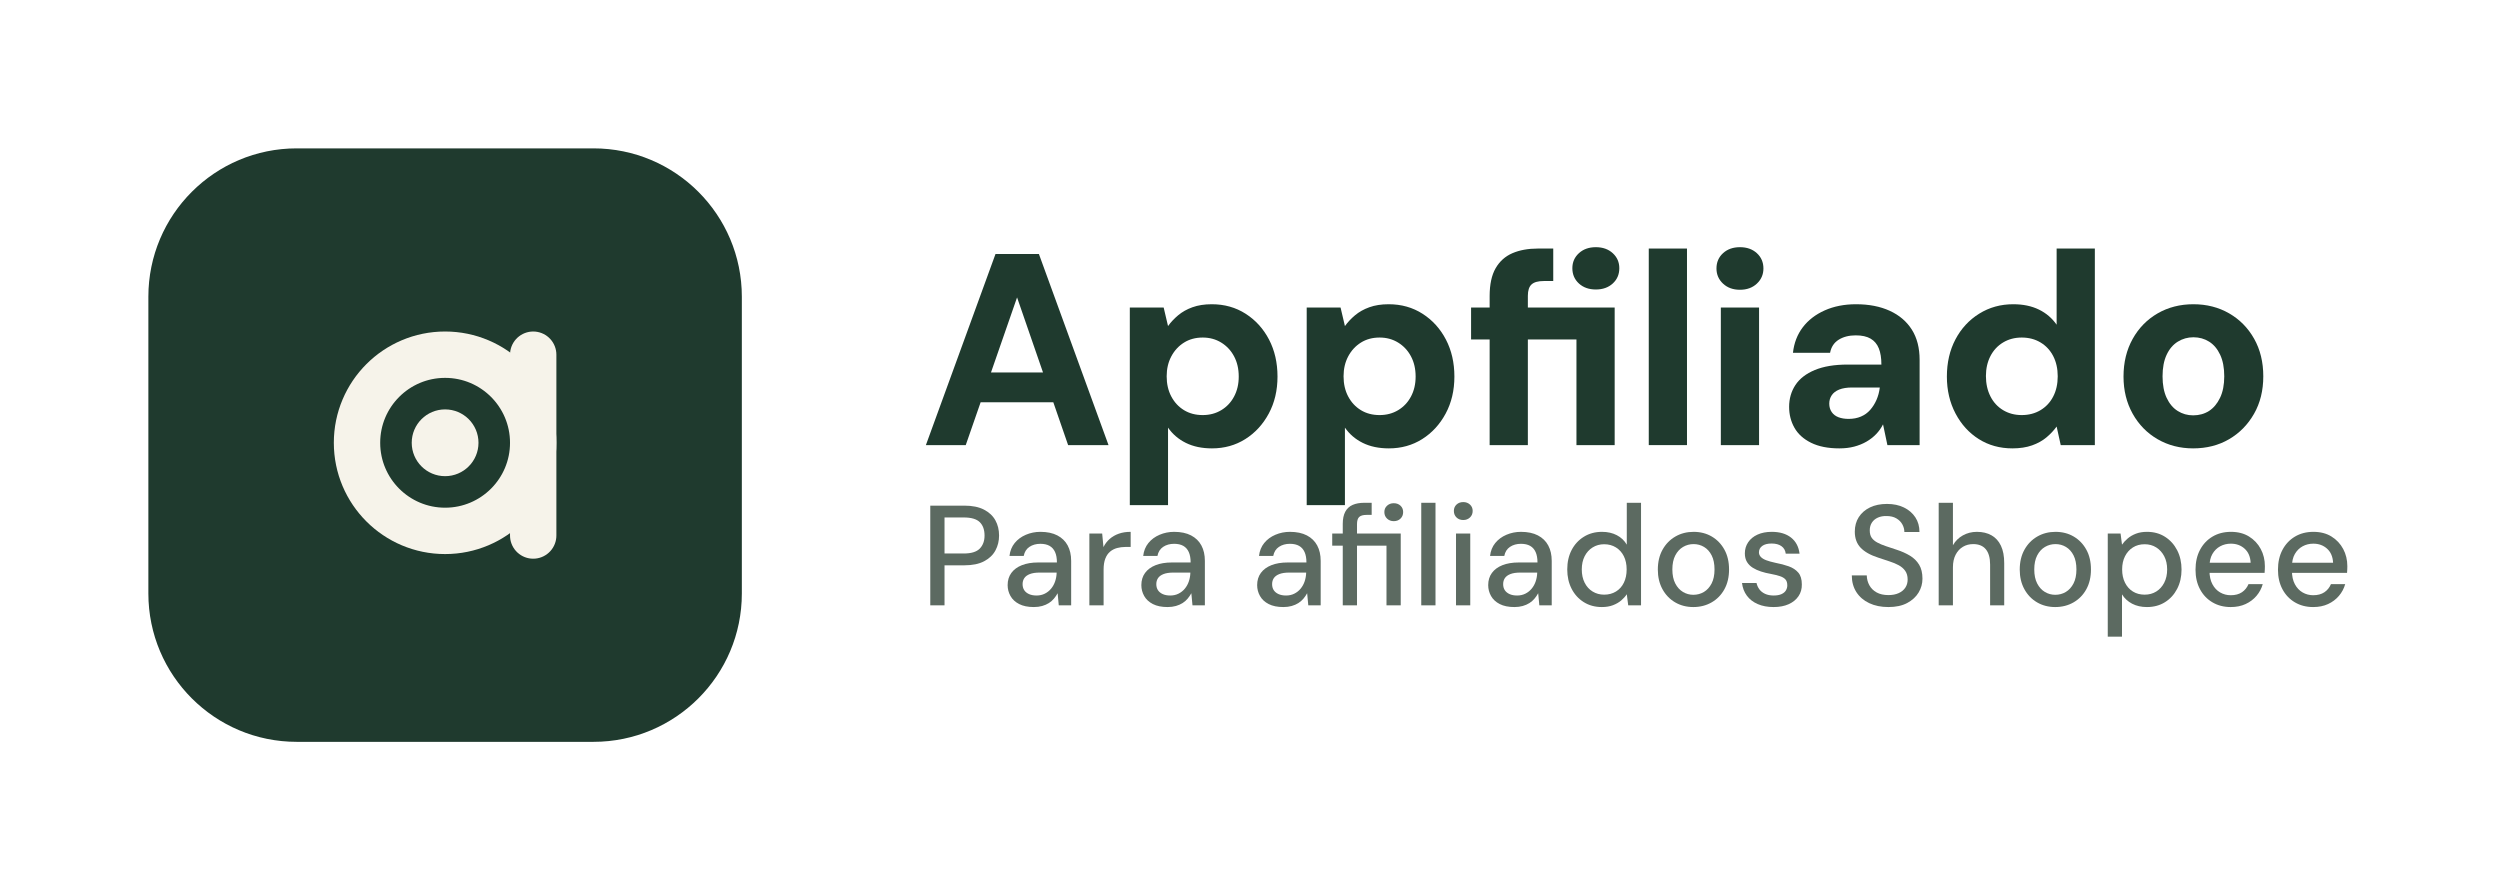
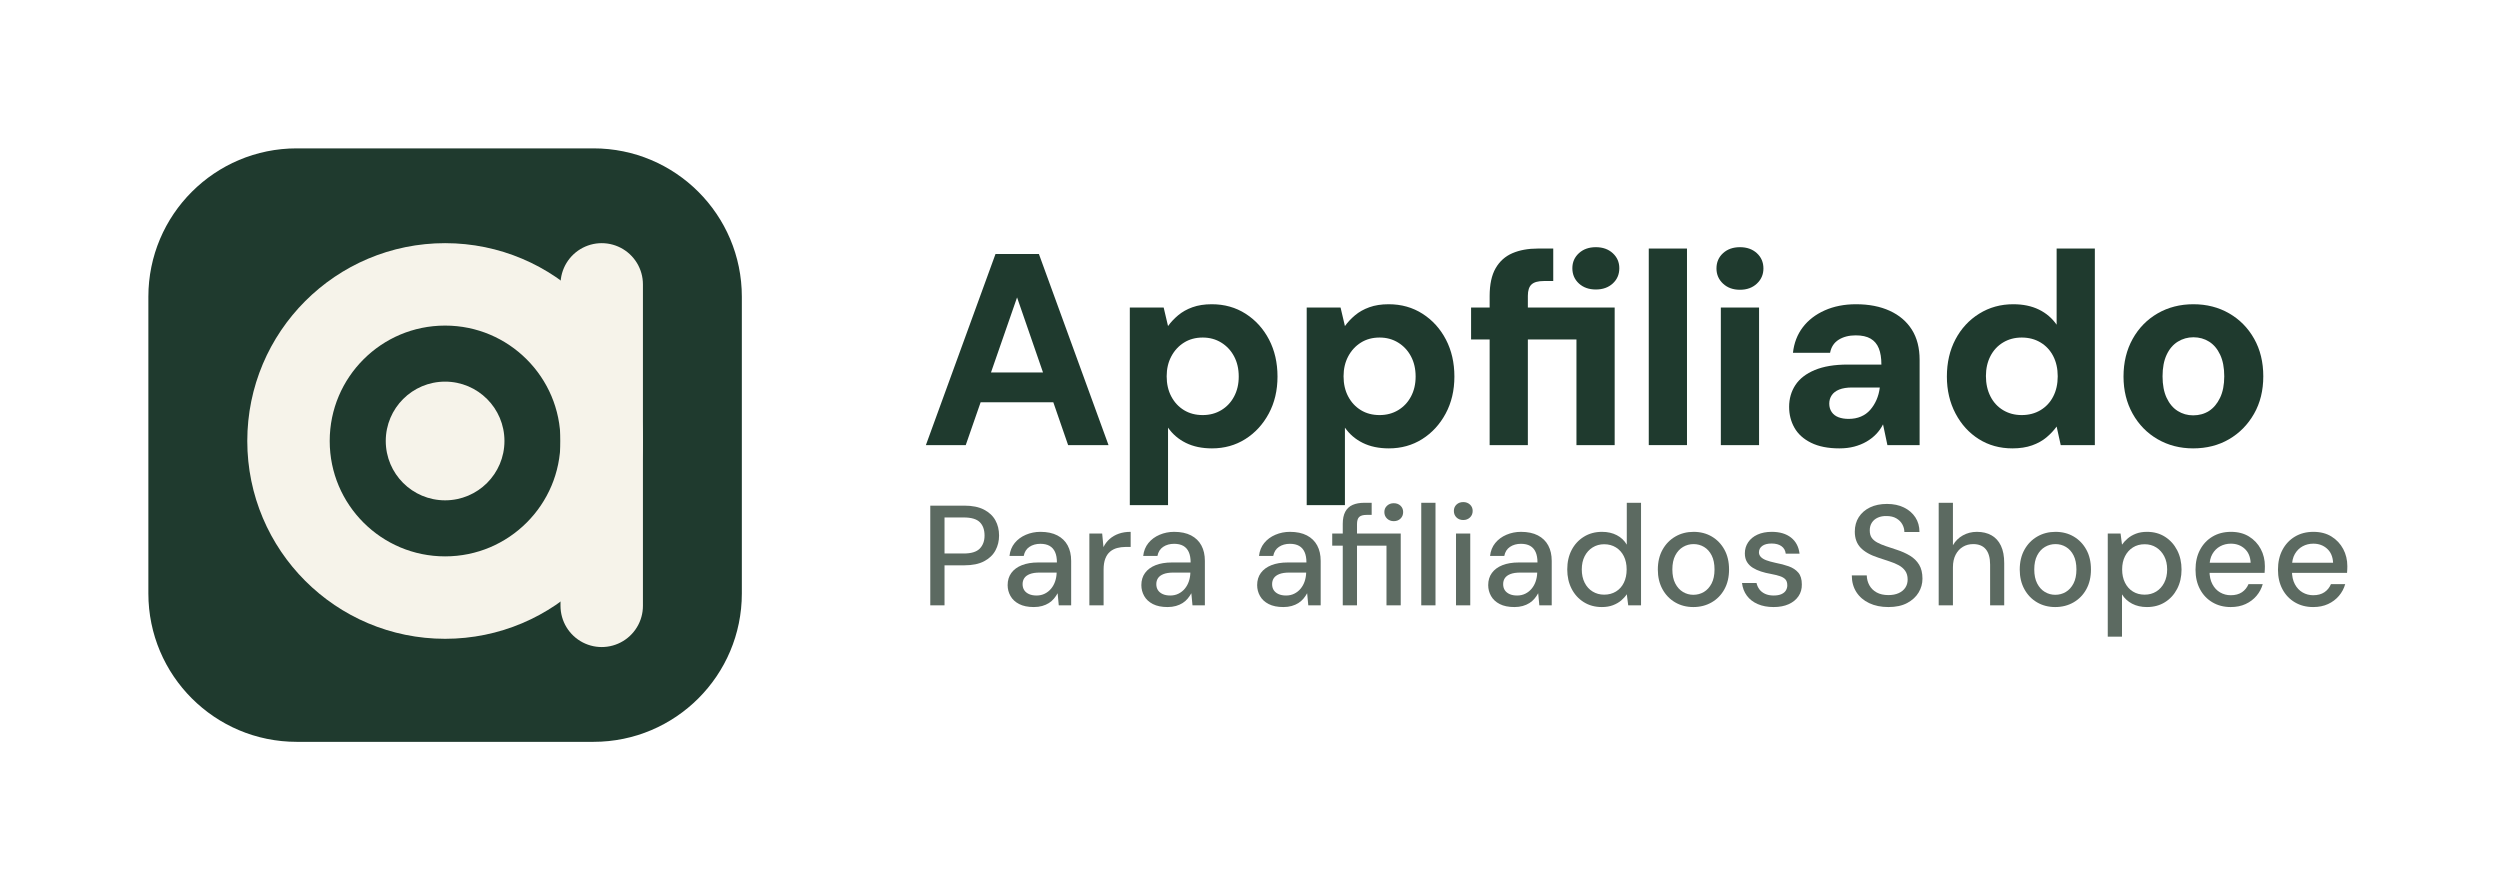
<svg xmlns="http://www.w3.org/2000/svg" viewBox="0 0 674 240" width="674" height="240">
  <defs />
  <rect x="40" y="40" width="160" height="160" rx="40.0" fill="#1F3A2E" />
-   <g transform="translate(67.500 54.375) scale(2.5)" fill="none" stroke="#F6F3EA" stroke-width="5" stroke-linecap="round">
+   <g transform="translate(26.667 3.333) scale(4.44444)" fill="none" stroke="#F6F3EA" stroke-width="5" stroke-linecap="round">
    <circle cx="21" cy="26" r="9.5" />
    <path d="M30.5 16.5V36" />
    <circle cx="21" cy="26" r="3.6" fill="#F6F3EA" stroke="none" />
  </g>
  <g fill="#1F3A2E">
    <path transform="translate(248.00 120.00) scale(0.0736 -0.0736)" d="M22 0 277 700H436L691 0H543L356 541L168 0ZM134 157 171 266H531L567 157Z" />
    <path transform="translate(299.74 120.00) scale(0.0736 -0.0736)" d="M66 -220V504H190L206 436Q221 457 243.0 475.5Q265 494 295.5 505.0Q326 516 366 516Q436 516 490.5 481.0Q545 446 576.0 386.5Q607 327 607 251Q607 175 575.0 115.5Q543 56 489.0 22.0Q435 -12 367 -12Q312 -12 271.5 8.0Q231 28 206 64V-220ZM333 110Q371 110 401.0 128.0Q431 146 448.0 178.0Q465 210 465 251Q465 293 448.0 325.0Q431 357 401.0 375.5Q371 394 333 394Q294 394 264.5 375.5Q235 357 218.0 325.0Q201 293 201 252Q201 210 218.0 178.0Q235 146 264.5 128.0Q294 110 333 110Z" />
    <path transform="translate(347.43 120.00) scale(0.0736 -0.0736)" d="M66 -220V504H190L206 436Q221 457 243.0 475.5Q265 494 295.5 505.0Q326 516 366 516Q436 516 490.5 481.0Q545 446 576.0 386.5Q607 327 607 251Q607 175 575.0 115.5Q543 56 489.0 22.0Q435 -12 367 -12Q312 -12 271.5 8.0Q231 28 206 64V-220ZM333 110Q371 110 401.0 128.0Q431 146 448.0 178.0Q465 210 465 251Q465 293 448.0 325.0Q431 357 401.0 375.5Q371 394 333 394Q294 394 264.5 375.5Q235 357 218.0 325.0Q201 293 201 252Q201 210 218.0 178.0Q235 146 264.5 128.0Q294 110 333 110Z" />
    <path transform="translate(395.13 120.00) scale(0.0736 -0.0736)" d="M88 0V387H20V504H88V546Q88 610 110.0 648.0Q132 686 171.5 703.0Q211 720 265 720H321V601H286Q255 601 241.5 588.5Q228 576 228 547V504H546V0H406V387H228V0ZM477 570Q439 570 415.0 592.0Q391 614 391 648Q391 681 415.0 703.0Q439 725 477 725Q515 725 539.0 703.0Q563 681 563 648Q563 614 539.0 592.0Q515 570 477 570Z" />
    <path transform="translate(439.65 120.00) scale(0.0736 -0.0736)" d="M66 0V720H206V0Z" />
    <path transform="translate(458.86 120.00) scale(0.0736 -0.0736)" d="M69 0V504H209V0ZM139 569Q101 569 77.0 591.5Q53 614 53 647Q53 681 77.0 703.0Q101 725 139 725Q177 725 201.0 703.0Q225 681 225 647Q225 614 201.0 591.5Q177 569 139 569Z" />
    <path transform="translate(478.52 120.00) scale(0.0736 -0.0736)" d="M236 -12Q174 -12 132.5 8.5Q91 29 71.5 63.5Q52 98 52 140Q52 185 75.0 220.0Q98 255 146.0 275.0Q194 295 266 295H390Q390 331 380.5 354.5Q371 378 350.5 390.0Q330 402 296 402Q259 402 233.5 386.0Q208 370 202 338H66Q72 392 102.0 431.5Q132 471 182.5 493.5Q233 516 297 516Q368 516 420.5 492.0Q473 468 501.5 423.0Q530 378 530 312V0H412L396 76Q386 56 370.5 40.0Q355 24 335.0 12.5Q315 1 290.5 -5.5Q266 -12 236 -12ZM270 96Q295 96 315.0 104.5Q335 113 349.0 129.0Q363 145 372.0 165.5Q381 186 384 210V211H283Q254 211 235.5 203.5Q217 196 208.0 182.5Q199 169 199 152Q199 134 208.0 121.0Q217 108 233.0 102.0Q249 96 270 96Z" />
    <path transform="translate(521.20 120.00) scale(0.0736 -0.0736)" d="M290 -12Q221 -12 167.0 22.0Q113 56 81.5 116.0Q50 176 50 251Q50 328 81.5 387.5Q113 447 168.5 481.5Q224 516 293 516Q347 516 387.0 496.5Q427 477 452 441V720H592V0H467L452 68Q437 47 415.0 28.5Q393 10 362.0 -1.0Q331 -12 290 -12ZM324 110Q363 110 393.0 128.0Q423 146 439.5 178.0Q456 210 456 252Q456 294 439.5 326.0Q423 358 393.0 376.0Q363 394 324 394Q286 394 256.0 376.0Q226 358 209.5 326.0Q193 294 193 253Q193 211 209.5 178.5Q226 146 256.0 128.0Q286 110 324 110Z" />
    <path transform="translate(568.82 120.00) scale(0.0736 -0.0736)" d="M305 -12Q233 -12 175.0 21.5Q117 55 83.5 115.0Q50 175 50 251Q50 329 83.5 389.0Q117 449 175.0 482.5Q233 516 306 516Q379 516 437.0 482.5Q495 449 528.5 389.5Q562 330 562 252Q562 174 528.0 114.5Q494 55 436.5 21.5Q379 -12 305 -12ZM305 109Q338 109 363.0 125.0Q388 141 403.5 173.0Q419 205 419 252Q419 299 404.0 331.0Q389 363 363.5 379.0Q338 395 306 395Q275 395 249.0 379.0Q223 363 208.0 331.0Q193 299 193 252Q193 205 208.0 173.0Q223 141 248.5 125.0Q274 109 305 109Z" />
  </g>
  <g fill="#5C6A61">
    <path transform="translate(248.00 163.20) scale(0.0384 -0.0384)" d="M73 0V700H312Q396 700 450.0 672.0Q504 644 530.0 597.0Q556 550 556 490Q556 433 530.5 385.5Q505 338 451.0 309.5Q397 281 312 281H173V0ZM173 364H308Q387 364 420.5 398.5Q454 433 454 490Q454 551 420.5 584.0Q387 617 308 617H173Z" />
    <path transform="translate(269.70 163.20) scale(0.0384 -0.0384)" d="M235 -12Q173 -12 132.0 9.0Q91 30 71.0 65.5Q51 101 51 142Q51 192 77.0 227.5Q103 263 151.0 282.0Q199 301 266 301H397Q397 345 384.0 374.0Q371 403 345.5 417.5Q320 432 281 432Q236 432 204.0 410.5Q172 389 164 347H64Q70 400 100.5 437.5Q131 475 179.0 495.5Q227 516 281 516Q352 516 400.0 491.0Q448 466 472.5 420.5Q497 375 497 312V0H410L402 85Q391 65 376.0 47.0Q361 29 340.5 16.0Q320 3 293.5 -4.5Q267 -12 235 -12ZM254 69Q286 69 312.0 82.0Q338 95 356.5 117.5Q375 140 384.5 168.5Q394 197 395 227V230H276Q233 230 206.5 219.5Q180 209 168.0 191.0Q156 173 156 149Q156 124 167.5 106.5Q179 89 201.0 79.0Q223 69 254 69Z" />
    <path transform="translate(291.08 163.20) scale(0.0384 -0.0384)" d="M68 0V504H158L167 409Q184 443 211.0 466.5Q238 490 274.5 503.0Q311 516 358 516V410H322Q291 410 263.0 402.5Q235 395 213.5 377.0Q192 359 180.0 328.0Q168 297 168 251V0Z" />
    <path transform="translate(305.75 163.20) scale(0.0384 -0.0384)" d="M235 -12Q173 -12 132.0 9.0Q91 30 71.0 65.5Q51 101 51 142Q51 192 77.0 227.5Q103 263 151.0 282.0Q199 301 266 301H397Q397 345 384.0 374.0Q371 403 345.5 417.5Q320 432 281 432Q236 432 204.0 410.5Q172 389 164 347H64Q70 400 100.5 437.5Q131 475 179.0 495.5Q227 516 281 516Q352 516 400.0 491.0Q448 466 472.5 420.5Q497 375 497 312V0H410L402 85Q391 65 376.0 47.0Q361 29 340.5 16.0Q320 3 293.5 -4.5Q267 -12 235 -12ZM254 69Q286 69 312.0 82.0Q338 95 356.5 117.5Q375 140 384.5 168.5Q394 197 395 227V230H276Q233 230 206.5 219.5Q180 209 168.0 191.0Q156 173 156 149Q156 124 167.5 106.5Q179 89 201.0 79.0Q223 69 254 69Z" />
    <path transform="translate(336.97 163.20) scale(0.0384 -0.0384)" d="M235 -12Q173 -12 132.0 9.0Q91 30 71.0 65.5Q51 101 51 142Q51 192 77.0 227.5Q103 263 151.0 282.0Q199 301 266 301H397Q397 345 384.0 374.0Q371 403 345.5 417.5Q320 432 281 432Q236 432 204.0 410.5Q172 389 164 347H64Q70 400 100.5 437.5Q131 475 179.0 495.5Q227 516 281 516Q352 516 400.0 491.0Q448 466 472.5 420.5Q497 375 497 312V0H410L402 85Q391 65 376.0 47.0Q361 29 340.5 16.0Q320 3 293.5 -4.5Q267 -12 235 -12ZM254 69Q286 69 312.0 82.0Q338 95 356.5 117.5Q375 140 384.5 168.5Q394 197 395 227V230H276Q233 230 206.5 219.5Q180 209 168.0 191.0Q156 173 156 149Q156 124 167.5 106.5Q179 89 201.0 79.0Q223 69 254 69Z" />
    <path transform="translate(358.36 163.20) scale(0.0384 -0.0384)" d="M95 0V419H21V504H95V572Q95 624 112.5 657.0Q130 690 164.0 705.0Q198 720 246 720H298V635H262Q226 635 210.5 620.5Q195 606 195 570V504H502V0H402V419H195V0ZM453 591Q425 591 406.0 609.0Q387 627 387 655Q387 682 406.0 699.5Q425 717 453 717Q482 717 500.5 699.5Q519 682 519 655Q519 627 500.5 609.0Q482 591 453 591Z" />
    <path transform="translate(380.56 163.20) scale(0.0384 -0.0384)" d="M68 0V720H168V0Z" />
    <path transform="translate(389.66 163.20) scale(0.0384 -0.0384)" d="M75 0V504H175V0ZM126 599Q97 599 78.5 617.0Q60 635 60 663Q60 690 78.5 707.5Q97 725 126 725Q154 725 173.0 707.5Q192 690 192 663Q192 635 173.0 617.0Q154 599 126 599Z" />
    <path transform="translate(399.26 163.20) scale(0.0384 -0.0384)" d="M235 -12Q173 -12 132.0 9.0Q91 30 71.0 65.5Q51 101 51 142Q51 192 77.0 227.5Q103 263 151.0 282.0Q199 301 266 301H397Q397 345 384.0 374.0Q371 403 345.5 417.5Q320 432 281 432Q236 432 204.0 410.5Q172 389 164 347H64Q70 400 100.5 437.5Q131 475 179.0 495.5Q227 516 281 516Q352 516 400.0 491.0Q448 466 472.5 420.5Q497 375 497 312V0H410L402 85Q391 65 376.0 47.0Q361 29 340.5 16.0Q320 3 293.5 -4.5Q267 -12 235 -12ZM254 69Q286 69 312.0 82.0Q338 95 356.5 117.5Q375 140 384.5 168.5Q394 197 395 227V230H276Q233 230 206.5 219.5Q180 209 168.0 191.0Q156 173 156 149Q156 124 167.5 106.5Q179 89 201.0 79.0Q223 69 254 69Z" />
    <path transform="translate(420.65 163.20) scale(0.0384 -0.0384)" d="M292 -12Q220 -12 165.0 22.5Q110 57 79.5 116.5Q49 176 49 252Q49 329 79.5 388.0Q110 447 165.5 481.5Q221 516 293 516Q352 516 397.0 492.5Q442 469 467 426V720H567V0H477L467 78Q452 55 428.0 34.5Q404 14 370.0 1.0Q336 -12 292 -12ZM308 75Q355 75 391.0 97.0Q427 119 446.5 159.0Q466 199 466 252Q466 305 446.5 344.5Q427 384 391.0 406.5Q355 429 308 429Q263 429 227.0 406.5Q191 384 171.0 344.5Q151 305 151 252Q151 199 171.0 159.0Q191 119 227.0 97.0Q263 75 308 75Z" />
    <path transform="translate(445.07 163.20) scale(0.0384 -0.0384)" d="M298 -12Q227 -12 170.5 21.0Q114 54 81.5 113.5Q49 173 49 251Q49 331 82.0 390.5Q115 450 172.0 483.0Q229 516 300 516Q372 516 428.0 483.0Q484 450 516.5 391.0Q549 332 549 252Q549 172 516.5 113.0Q484 54 427.0 21.0Q370 -12 298 -12ZM298 74Q339 74 372.5 94.0Q406 114 426.5 153.5Q447 193 447 252Q447 311 427.0 350.5Q407 390 373.5 410.0Q340 430 300 430Q260 430 226.0 410.0Q192 390 171.5 350.5Q151 311 151 252Q151 193 171.5 153.5Q192 114 225.5 94.0Q259 74 298 74Z" />
    <path transform="translate(468.07 163.20) scale(0.0384 -0.0384)" d="M263 -12Q199 -12 151.0 9.0Q103 30 75.0 68.0Q47 106 41 157H143Q148 133 162.5 113.0Q177 93 202.5 81.0Q228 69 263 69Q296 69 317.5 78.5Q339 88 349.0 104.5Q359 121 359 140Q359 168 345.5 182.5Q332 197 305.5 205.5Q279 214 242 221Q207 227 174.5 237.5Q142 248 116.5 264.0Q91 280 76.0 304.5Q61 329 61 365Q61 408 84.0 442.5Q107 477 149.5 496.5Q192 516 250 516Q334 516 385.0 476.0Q436 436 445 363H348Q344 397 318.0 415.5Q292 434 249 434Q206 434 183.0 417.0Q160 400 160 372Q160 354 173.0 340.0Q186 326 211.5 316.5Q237 307 274 299Q327 289 369.0 274.0Q411 259 436.0 230.0Q461 201 461 147Q462 100 437.5 64.0Q413 28 368.5 8.0Q324 -12 263 -12Z" />
    <path transform="translate(497.52 163.20) scale(0.0384 -0.0384)" d="M302 -12Q225 -12 167.0 15.5Q109 43 77.0 93.0Q45 143 45 210H150Q151 172 168.5 140.5Q186 109 219.5 90.5Q253 72 302 72Q344 72 374.5 86.0Q405 100 421.0 124.5Q437 149 437 181Q437 218 420.0 242.0Q403 266 374.5 281.5Q346 297 308.5 309.0Q271 321 230 335Q147 362 106.5 405.0Q66 448 66 517Q66 576 94.0 619.5Q122 663 172.5 687.5Q223 712 292 712Q360 712 411.0 687.0Q462 662 491.0 618.0Q520 574 520 515H414Q414 542 400.0 568.0Q386 594 358.0 610.5Q330 627 289 627Q255 628 228.0 616.0Q201 604 186.0 581.0Q171 558 171 526Q171 494 184.5 474.5Q198 455 224.0 441.0Q250 427 284.5 415.5Q319 404 361 390Q413 373 453.5 348.5Q494 324 517.5 285.5Q541 247 541 187Q541 135 514.0 90.0Q487 45 434.0 16.5Q381 -12 302 -12Z" />
    <path transform="translate(520.06 163.20) scale(0.0384 -0.0384)" d="M68 0V720H168V422Q193 466 237.5 491.0Q282 516 336 516Q396 516 439.0 491.5Q482 467 505.0 418.5Q528 370 528 297V0H429V286Q429 357 399.0 393.5Q369 430 310 430Q270 430 238.0 411.0Q206 392 187.0 355.5Q168 319 168 267V0Z" />
    <path transform="translate(542.64 163.20) scale(0.0384 -0.0384)" d="M298 -12Q227 -12 170.5 21.0Q114 54 81.5 113.5Q49 173 49 251Q49 331 82.0 390.5Q115 450 172.0 483.0Q229 516 300 516Q372 516 428.0 483.0Q484 450 516.5 391.0Q549 332 549 252Q549 172 516.5 113.0Q484 54 427.0 21.0Q370 -12 298 -12ZM298 74Q339 74 372.5 94.0Q406 114 426.5 153.5Q447 193 447 252Q447 311 427.0 350.5Q407 390 373.5 410.0Q340 430 300 430Q260 430 226.0 410.0Q192 390 171.5 350.5Q151 311 151 252Q151 193 171.5 153.5Q192 114 225.5 94.0Q259 74 298 74Z" />
    <path transform="translate(565.64 163.20) scale(0.0384 -0.0384)" d="M68 -220V504H158L168 426Q184 449 208.0 469.5Q232 490 265.5 503.0Q299 516 344 516Q416 516 470.5 481.0Q525 446 555.5 386.5Q586 327 586 251Q586 175 555.0 115.5Q524 56 469.5 22.0Q415 -12 343 -12Q284 -12 239.0 11.5Q194 35 168 77V-220ZM327 75Q373 75 408.5 97.0Q444 119 464.5 159.0Q485 199 485 252Q485 305 464.5 344.5Q444 384 408.5 406.5Q373 429 327 429Q280 429 244.5 406.5Q209 384 189.0 344.5Q169 305 169 252Q169 199 189.0 159.0Q209 119 244.5 97.0Q280 75 327 75Z" />
    <path transform="translate(590.03 163.20) scale(0.0384 -0.0384)" d="M296 -12Q224 -12 168.0 21.0Q112 54 80.5 113.0Q49 172 49 250Q49 330 80.5 389.5Q112 449 168.0 482.5Q224 516 298 516Q372 516 425.0 483.0Q478 450 507.0 395.5Q536 341 536 275Q536 265 535.5 253.5Q535 242 534 228H122V299H436Q433 362 394.0 397.5Q355 433 297 433Q256 433 222.0 414.5Q188 396 167.5 360.5Q147 325 147 271V243Q147 187 167.5 148.5Q188 110 222.0 90.5Q256 71 296 71Q344 71 375.0 92.0Q406 113 421 149H521Q508 103 477.0 66.5Q446 30 400.5 9.0Q355 -12 296 -12Z" />
    <path transform="translate(612.26 163.20) scale(0.0384 -0.0384)" d="M296 -12Q224 -12 168.0 21.0Q112 54 80.5 113.0Q49 172 49 250Q49 330 80.5 389.5Q112 449 168.0 482.5Q224 516 298 516Q372 516 425.0 483.0Q478 450 507.0 395.5Q536 341 536 275Q536 265 535.5 253.5Q535 242 534 228H122V299H436Q433 362 394.0 397.5Q355 433 297 433Q256 433 222.0 414.5Q188 396 167.5 360.5Q147 325 147 271V243Q147 187 167.5 148.5Q188 110 222.0 90.5Q256 71 296 71Q344 71 375.0 92.0Q406 113 421 149H521Q508 103 477.0 66.5Q446 30 400.5 9.0Q355 -12 296 -12Z" />
  </g>
</svg>
